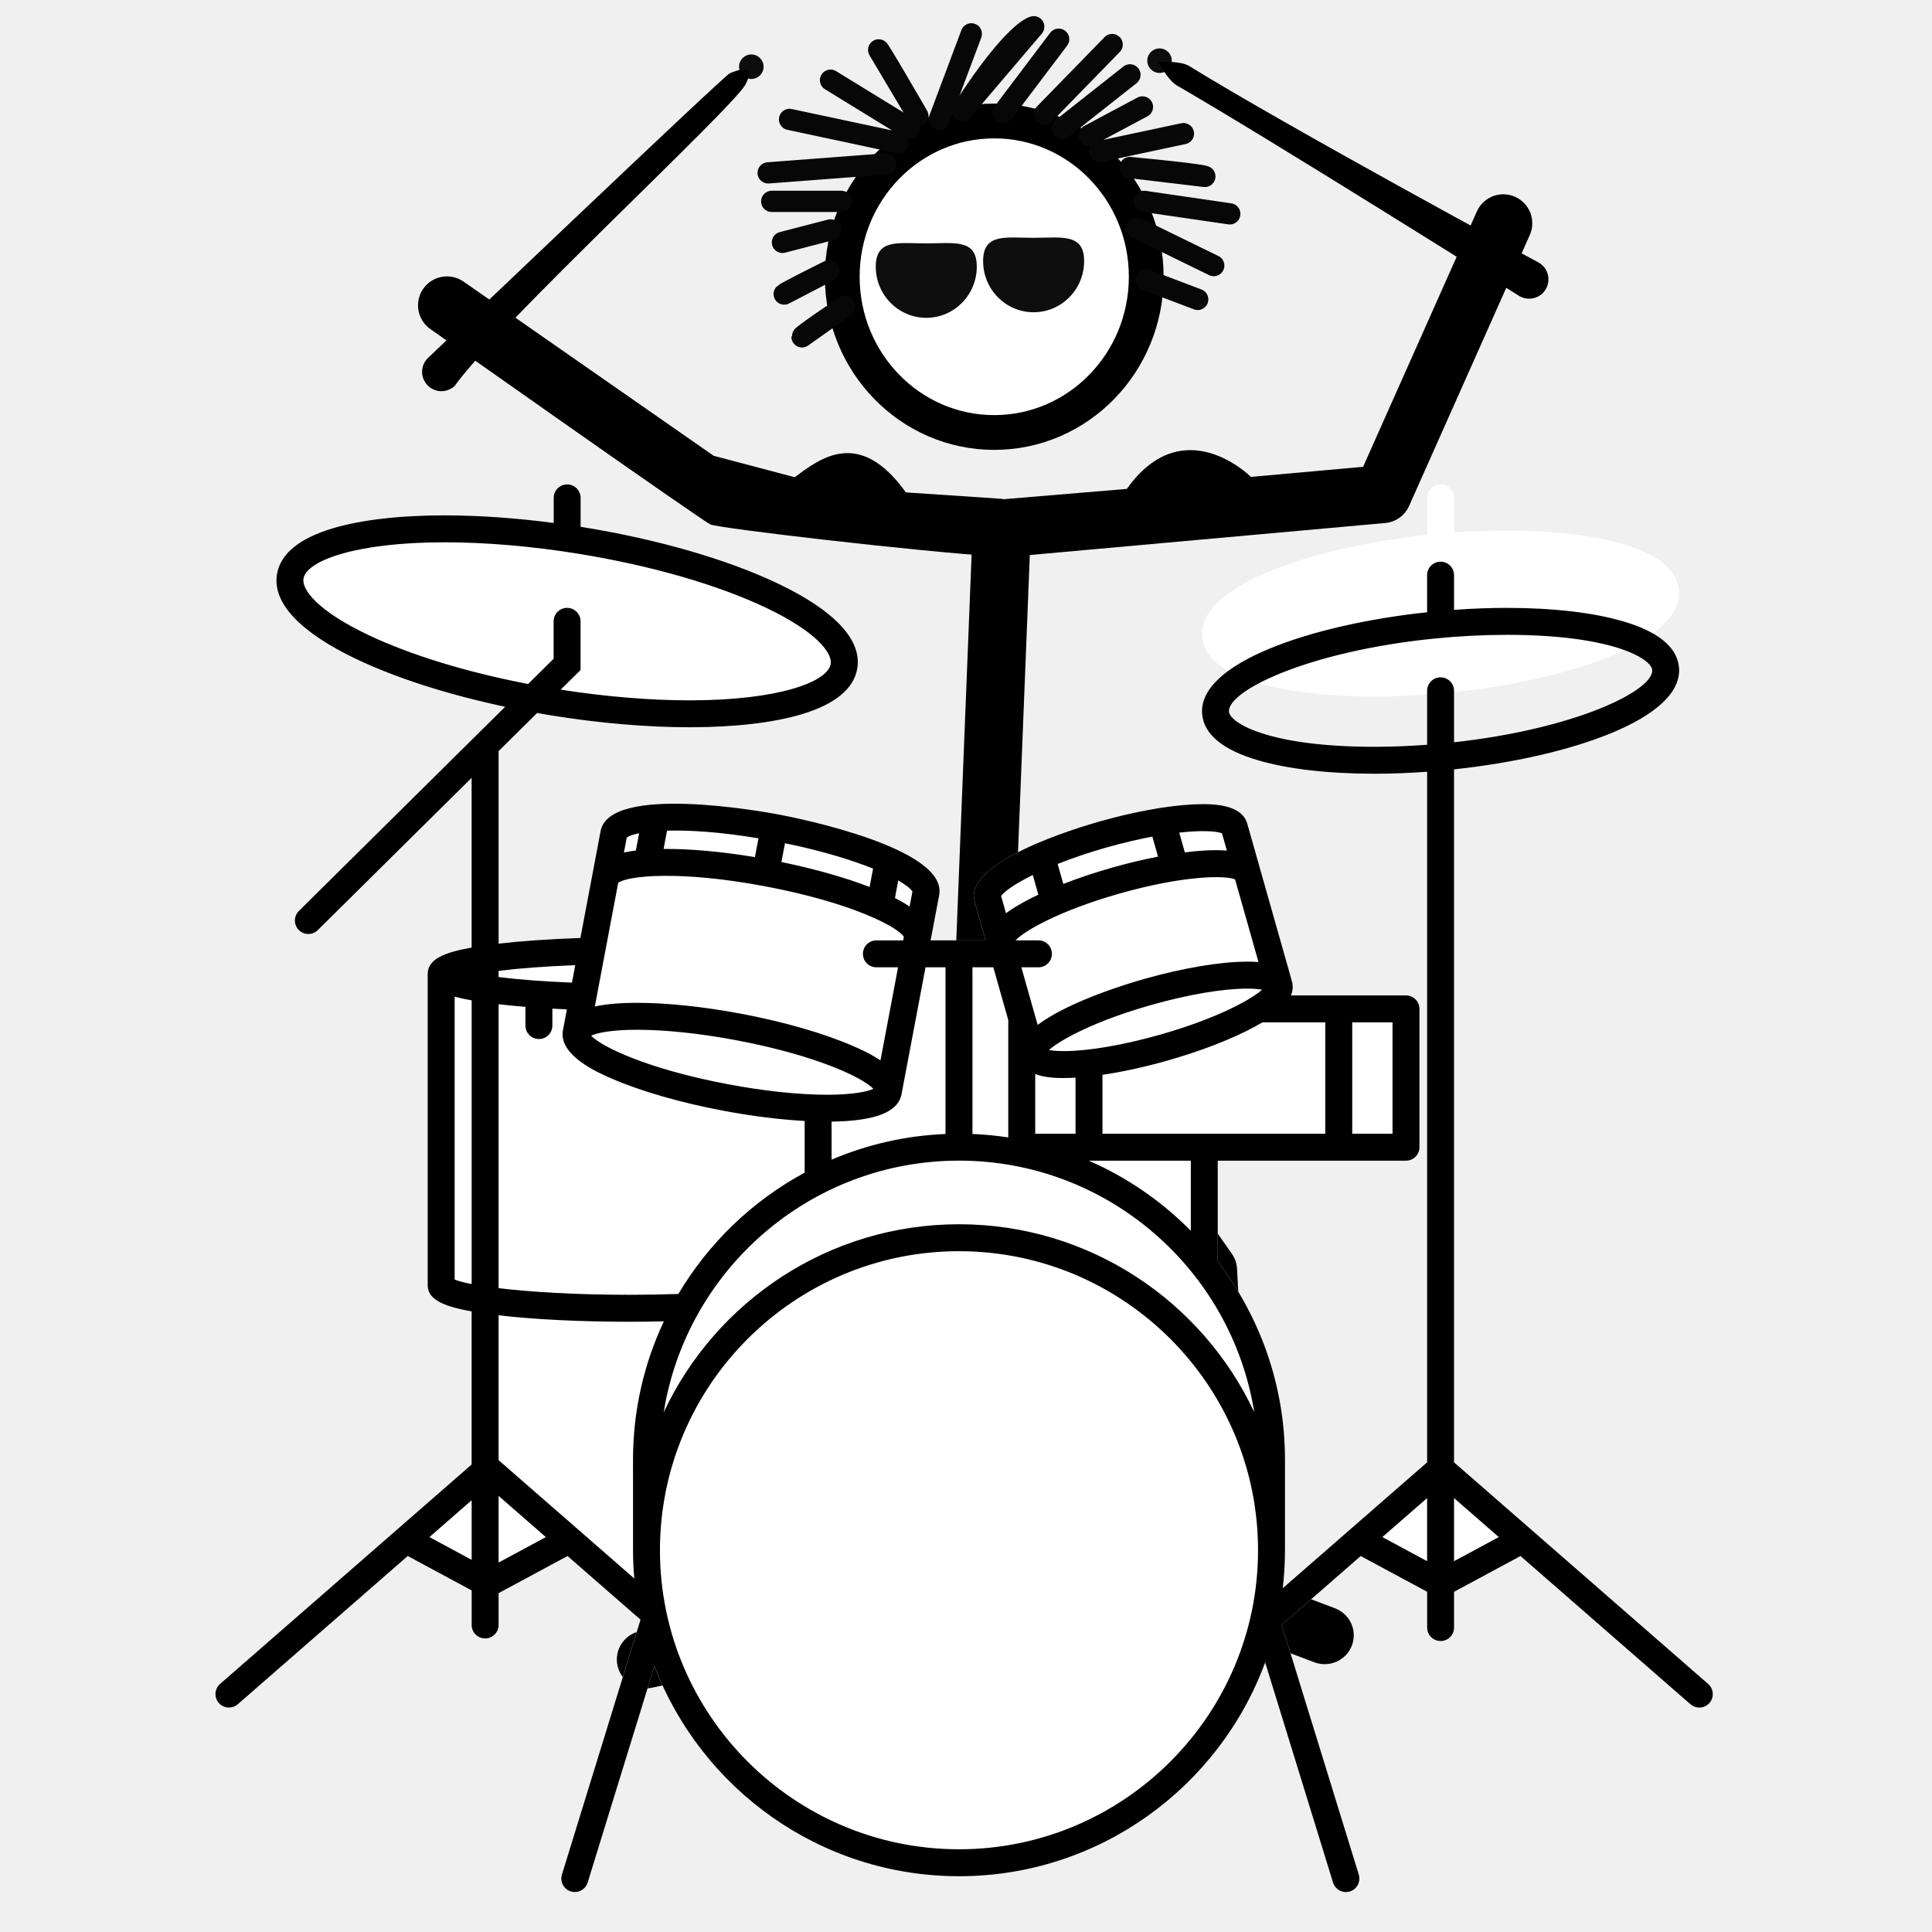
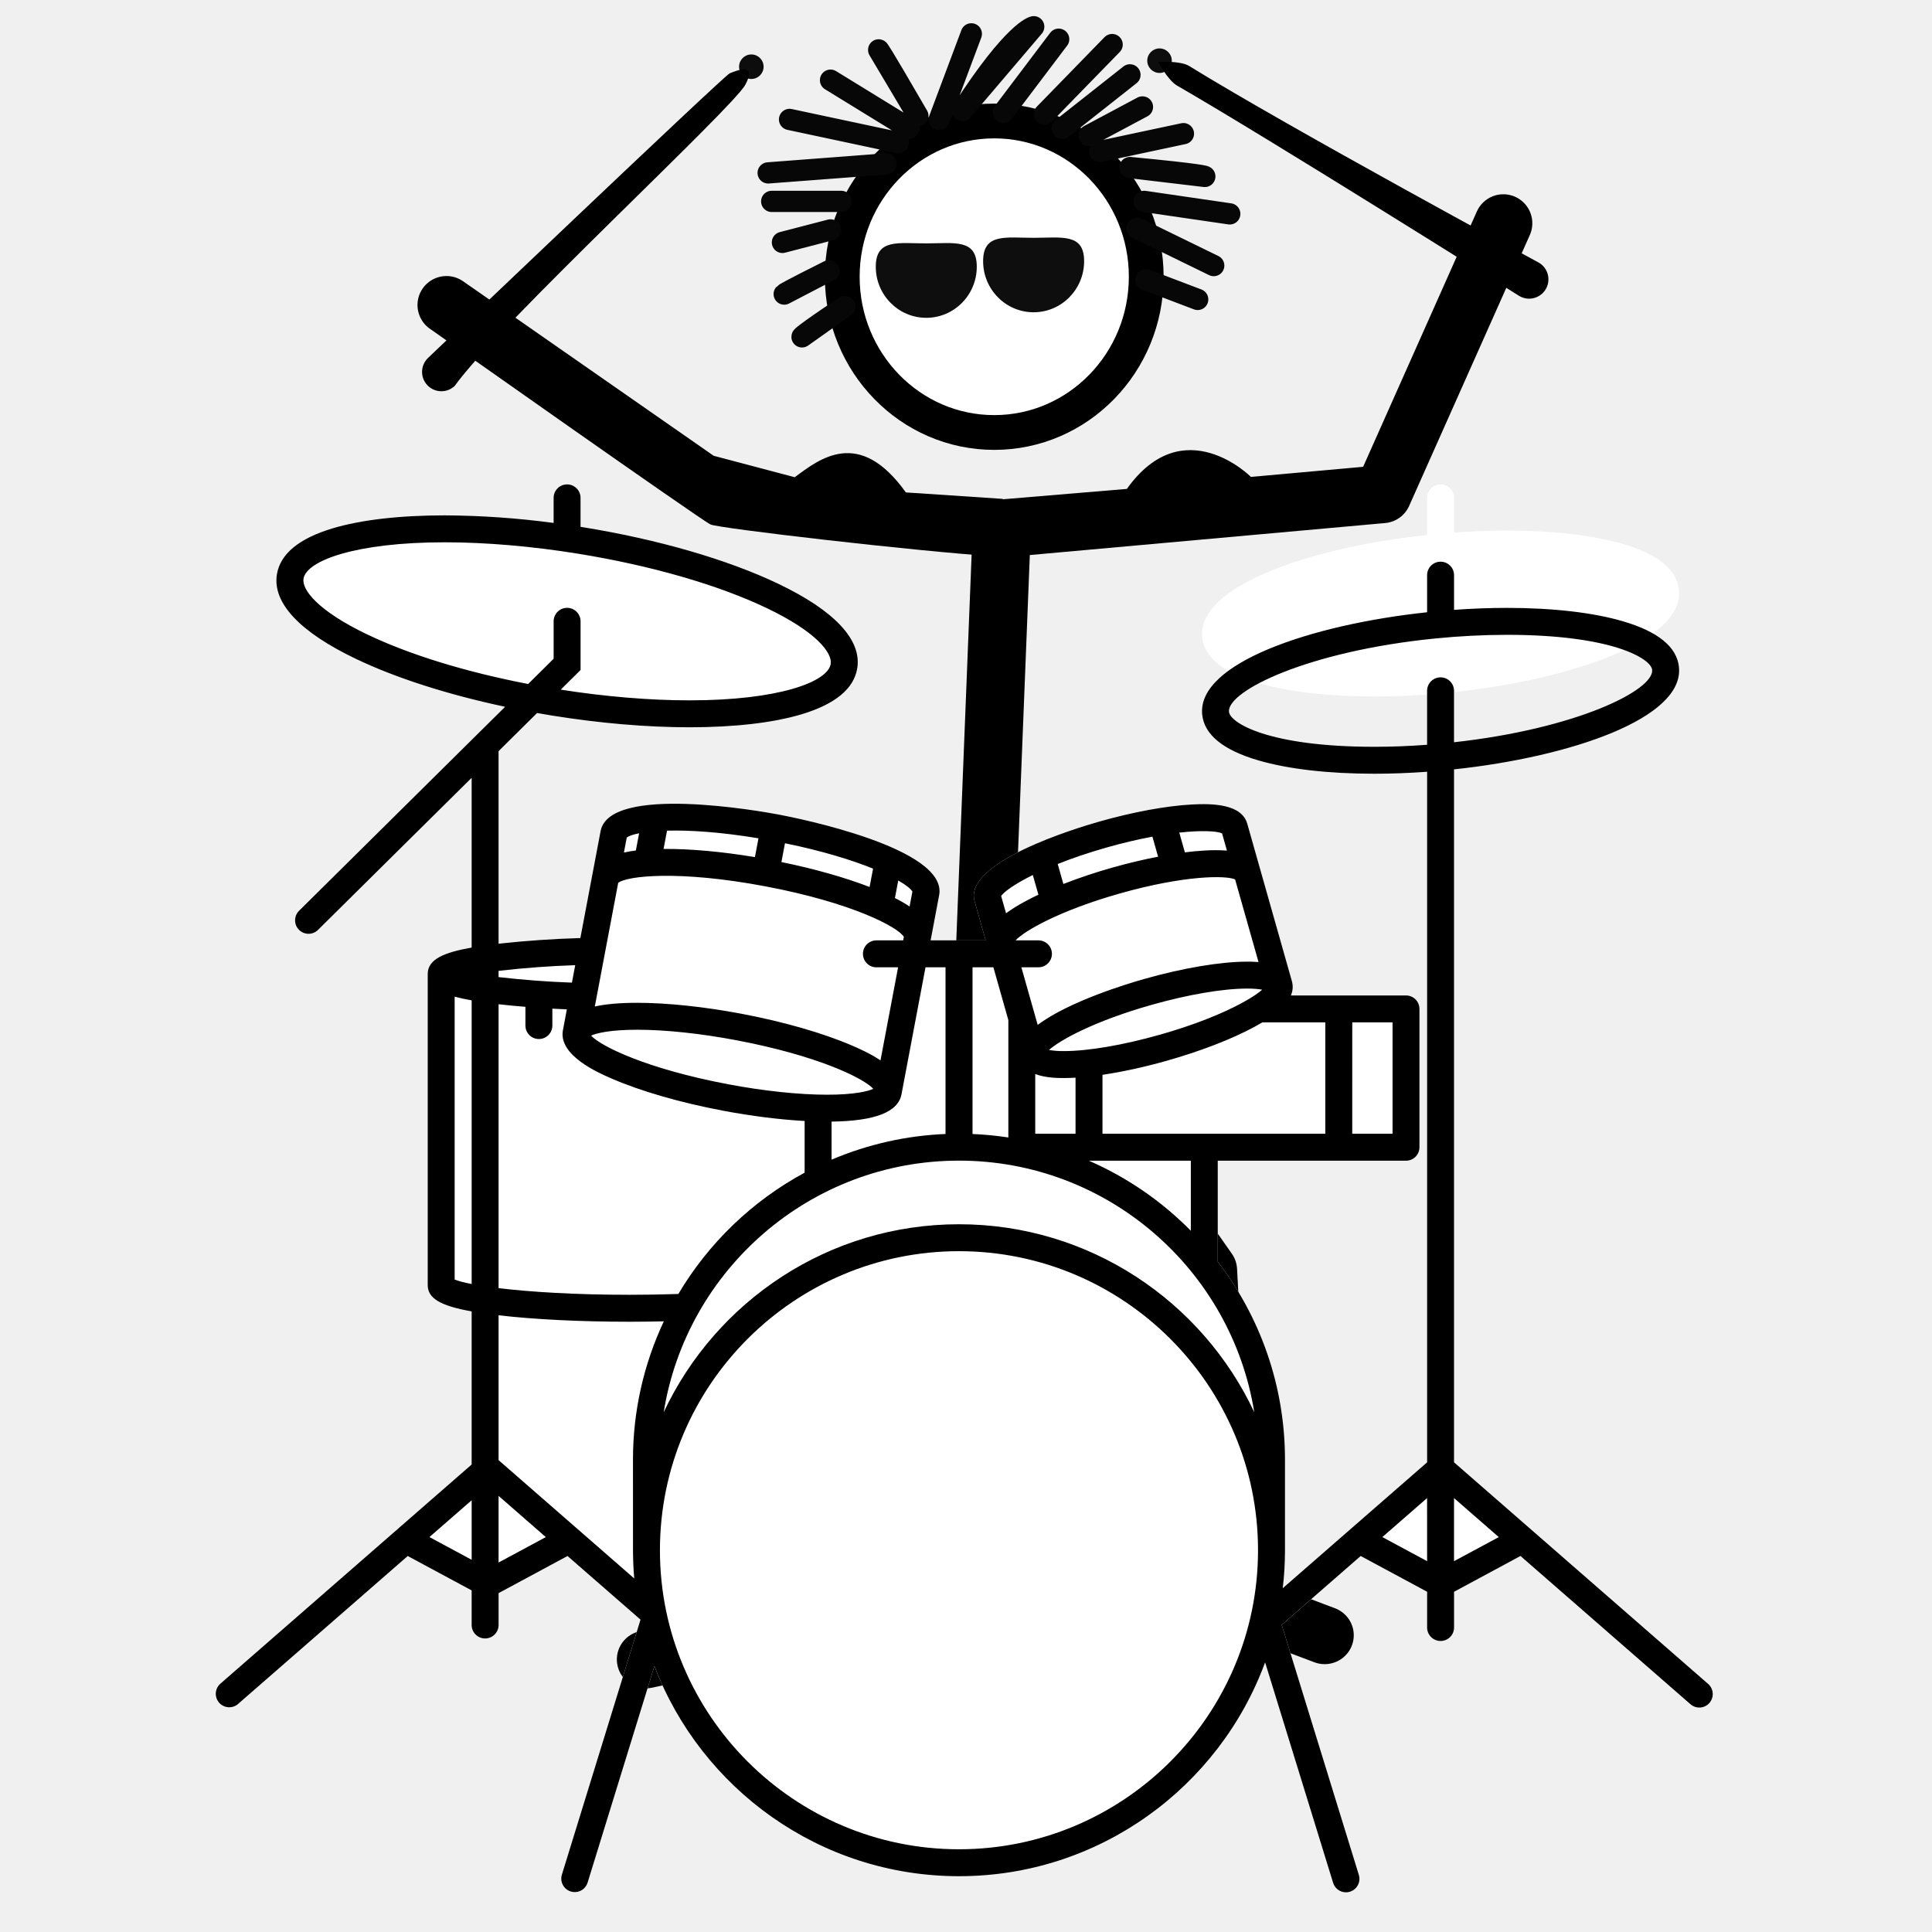
- <svg xmlns="http://www.w3.org/2000/svg" width="100" height="100" viewBox="0 0 100 100" version="1.1" id="svg1" xml:space="preserve">
-   <defs id="defs1" />
-   <g style="display:inline;stroke-width:1.839;stroke-dasharray:none" id="g3" transform="translate(1.939348,-10.4185)">
-     <path d="M 45.982,27.867 45.432,41.812" style="fill:none;stroke:#000000;stroke-width:1.839;stroke-linecap:round;stroke-linejoin:round;stroke-miterlimit:4.7;stroke-dasharray:none;stroke-opacity:1" transform="matrix(1.63742,0,0,1.62584,-25.39,-7.298)" id="path2" />
-     <path d="m 56.195,62.957 -3.126,-1.19 -0.562,-10.43 -6.93,-9.966 -7.078,10.188 0.284,11.298 -4.043,0.87" style="display:inline;fill:none;stroke:#000000;stroke-width:1.839;stroke-linecap:round;stroke-linejoin:round;stroke-miterlimit:4.7;stroke-dasharray:none;stroke-opacity:1" transform="matrix(1.63742,0,0,1.62584,-25.39,-7.298)" id="path3" />
+ <svg xmlns="http://www.w3.org/2000/svg" xml:space="preserve" width="100" height="100">
+   <g style="display:inline;stroke-width:1.839;stroke-dasharray:none">
+     <path d="m45.982 27.867-.55 13.945" style="fill:none;stroke:#000;stroke-width:1.839;stroke-linecap:round;stroke-linejoin:round;stroke-miterlimit:4.7;stroke-dasharray:none;stroke-opacity:1" transform="matrix(1.63742 0 0 1.62584 -23.45 -17.717)" />
+     <path d="m56.195 62.957-3.126-1.19-.562-10.43-6.93-9.966-7.078 10.188.284 11.298-4.043.87" style="display:inline;fill:none;stroke:#000;stroke-width:1.839;stroke-linecap:round;stroke-linejoin:round;stroke-miterlimit:4.7;stroke-dasharray:none;stroke-opacity:1" transform="matrix(1.63742 0 0 1.62584 -23.45 -17.717)" />
  </g>
-   <path id="path33" style="stroke-width:0.174;fill:#ffffff" d="M 29.352 25.072 C 28.967 25.072 28.654 25.385 28.654 25.77 L 28.654 27.068 C 26.697 26.812 24.774 26.676 23.018 26.676 C 20.689 26.676 18.682 26.908 17.215 27.348 C 15.473 27.87 14.503 28.671 14.332 29.73 C 14.094 31.203 15.514 32.718 18.439 34.111 C 20.52 35.102 23.197 35.958 26.145 36.584 L 15.471 47.15 C 15.197 47.421 15.194 47.863 15.465 48.137 C 15.601 48.274 15.781 48.344 15.961 48.344 C 16.138 48.344 16.315 48.277 16.451 48.143 L 24.412 40.26 L 24.412 49.045 C 22.995 49.296 22.139 49.646 22.139 50.412 L 22.139 66.51 C 22.139 67.189 22.759 67.584 24.412 67.879 L 24.412 75.803 L 11.391 87.16 C 11.1 87.413 11.071 87.852 11.324 88.143 C 11.462 88.301 11.655 88.383 11.85 88.383 C 12.012 88.383 12.175 88.326 12.307 88.211 L 21.105 80.539 L 24.412 82.318 L 24.412 84.107 C 24.412 84.492 24.724 84.805 25.109 84.805 C 25.494 84.805 25.807 84.492 25.807 84.107 L 25.807 82.459 L 29.375 80.539 L 33.152 83.832 C 33.153 83.833 33.152 83.835 33.152 83.836 L 29.084 97.029 C 28.971 97.397 29.177 97.787 29.545 97.9 C 29.613 97.921 29.682 97.932 29.75 97.932 C 30.048 97.932 30.324 97.739 30.416 97.439 L 33.871 86.236 C 36.295 92.588 42.447 97.111 49.639 97.111 C 56.904 97.111 63.111 92.496 65.482 86.043 L 68.996 97.439 C 69.088 97.739 69.364 97.932 69.662 97.932 C 69.73 97.932 69.799 97.921 69.867 97.9 C 70.235 97.787 70.442 97.397 70.328 97.029 L 66.342 84.102 L 70.43 80.539 L 73.867 82.389 L 73.867 84.24 C 73.867 84.625 74.179 84.938 74.564 84.938 C 74.949 84.938 75.262 84.625 75.262 84.24 L 75.262 82.389 L 78.699 80.539 L 87.498 88.211 C 87.63 88.326 87.792 88.383 87.955 88.383 C 88.15 88.383 88.343 88.301 88.48 88.143 C 88.733 87.853 88.704 87.413 88.414 87.16 L 75.262 75.689 L 75.262 35.822 C 81.293 35.18 87.165 33.179 86.902 30.531 C 86.798 29.484 85.815 28.684 83.979 28.15 C 82.432 27.702 80.361 27.463 77.99 27.463 C 77.103 27.463 76.189 27.5 75.262 27.566 L 75.262 25.77 C 75.262 25.385 74.949 25.072 74.564 25.072 C 74.179 25.072 73.867 25.385 73.867 25.77 L 73.867 27.689 C 67.836 28.332 61.962 30.333 62.225 32.98 C 62.329 34.027 63.314 34.828 65.15 35.361 C 66.696 35.81 68.766 36.049 71.137 36.049 C 72.024 36.049 72.94 36.012 73.867 35.945 L 73.867 75.689 L 66.395 82.205 C 66.47 81.56 66.51 80.905 66.51 80.24 L 66.51 75.551 C 66.51 71.699 65.211 68.145 63.029 65.303 L 63.029 60.078 L 72.773 60.078 C 73.158 60.078 73.471 59.766 73.471 59.381 L 73.471 52.221 C 73.471 51.836 73.158 51.523 72.773 51.523 L 66.818 51.523 C 66.915 51.292 66.943 51.047 66.869 50.787 L 64.559 42.637 C 64.271 41.62 62.782 41.581 61.689 41.641 C 60.356 41.713 58.655 42.026 56.9 42.523 C 55.722 42.858 49.873 44.627 50.443 46.639 L 51.02 48.674 L 48.168 48.674 L 48.611 46.33 C 49.072 43.89 41.219 42.333 40.322 42.164 C 39.425 41.995 31.547 40.578 31.086 43.018 L 30.039 48.553 C 28.46 48.605 27.002 48.706 25.807 48.846 L 25.807 38.879 L 27.799 36.906 C 28.052 36.951 28.308 36.994 28.564 37.035 C 31.025 37.433 33.488 37.645 35.688 37.645 C 38.016 37.645 40.021 37.413 41.488 36.973 C 43.23 36.45 44.202 35.647 44.373 34.588 C 44.611 33.115 43.191 31.601 40.266 30.207 C 37.628 28.951 34.032 27.912 30.141 27.283 C 30.11 27.278 30.079 27.274 30.049 27.27 L 30.049 25.77 C 30.049 25.385 29.737 25.072 29.352 25.072 z " />
-   <path d="M 88.413,87.16 75.261,75.69 V 39.822 c 6.031,-0.643 11.904,-2.643 11.642,-5.291 -0.104,-1.047 -1.088,-1.848 -2.925,-2.381 -1.546,-0.449 -3.617,-0.686 -5.987,-0.686 -0.887,0 -1.802,0.035 -2.73,0.102 v -1.796 c 0,-0.385 -0.312,-0.697 -0.697,-0.697 -0.385,0 -0.697,0.312 -0.697,0.697 v 1.92 c -6.031,0.643 -11.904,2.643 -11.642,5.291 0.104,1.047 1.088,1.848 2.925,2.381 1.546,0.449 3.616,0.686 5.987,0.686 h 5.23e-4 c 0.887,0 1.802,-0.035 2.73,-0.102 v 35.744 l -7.472,6.515 c 0.075,-0.645 0.115,-1.301 0.115,-1.966 v -4.688 c 0,-3.852 -1.299,-7.405 -3.48,-10.248 v -5.226 h 9.744 c 0.385,0 0.697,-0.312 0.697,-0.697 v -7.16 c 0,-0.385 -0.312,-0.697 -0.697,-0.697 h -5.956 c 0.096,-0.232 0.124,-0.478 0.05,-0.737 v -1.75e-4 l 5.22e-4,-1.74e-4 -2.31,-8.15 c -0.288,-1.016 -1.776,-1.056 -2.869,-0.996 -1.334,0.072 -3.035,0.386 -4.789,0.883 -1.179,0.334 -7.029,2.102 -6.458,4.114 l 0.577,2.035 h -2.851 l 0.443,-2.343 c 0.461,-2.44 -7.392,-3.997 -8.289,-4.167 -0.897,-0.169 -8.775,-1.586 -9.236,0.854 l -1.046,5.535 c -1.579,0.052 -3.037,0.154 -4.233,0.293 v -9.966 l 1.993,-1.973 c 0.253,0.045 0.508,0.088 0.764,0.13 2.461,0.398 4.924,0.608 7.124,0.608 2.329,0 4.335,-0.232 5.802,-0.672 1.742,-0.523 2.712,-1.325 2.884,-2.384 0.238,-1.473 -1.182,-2.987 -4.107,-4.381 -2.637,-1.256 -6.233,-2.295 -10.124,-2.924 -0.03,-0.005 -0.061,-0.009 -0.091,-0.014 V 25.77 c 0,-0.385 -0.312,-0.697 -0.697,-0.697 -0.385,0 -0.697,0.312 -0.697,0.697 v 1.298 c -1.957,-0.257 -3.882,-0.393 -5.638,-0.393 -2.329,0 -4.335,0.232 -5.802,0.672 -1.742,0.523 -2.712,1.325 -2.884,2.384 -0.238,1.473 1.182,2.987 4.107,4.381 2.08,0.991 4.757,1.845 7.705,2.471 L 15.47,47.151 c -0.273,0.271 -0.276,0.712 -0.005,0.986 0.136,0.138 0.316,0.207 0.495,0.207 0.177,0 0.354,-0.067 0.49,-0.202 l 7.961,-7.882 v 8.786 c -1.417,0.251 -2.274,0.601 -2.274,1.367 v 16.097 c 0,0.68 0.62,1.073 2.274,1.368 v 7.925 L 11.391,87.16 c -0.29,0.253 -0.32,0.693 -0.067,0.984 0.138,0.158 0.331,0.239 0.526,0.239 0.163,0 0.326,-0.056 0.458,-0.172 l 8.797,-7.672 3.308,1.781 v 1.789 c 0,0.385 0.312,0.697 0.697,0.697 0.385,0 0.697,-0.312 0.697,-0.697 v -1.648 l 3.569,-1.921 3.776,3.293 c 1.74e-4,0.001 5.23e-4,0.002 8.61e-4,0.003 l -4.068,13.193 c -0.113,0.368 0.093,0.758 0.461,0.872 0.068,0.021 0.138,0.031 0.206,0.031 0.298,0 0.574,-0.192 0.666,-0.492 l 3.455,-11.204 c 2.423,6.351 8.575,10.877 15.767,10.877 7.265,0 13.472,-4.616 15.844,-11.068 l 3.514,11.396 c 0.092,0.3 0.368,0.492 0.666,0.492 0.068,0 0.137,-0.01 0.206,-0.031 0.368,-0.113 0.574,-0.504 0.461,-0.872 l -3.987,-12.927 4.086,-3.563 3.439,1.851 v 1.851 c 0,0.385 0.312,0.697 0.697,0.697 0.385,0 0.697,-0.312 0.697,-0.697 v -1.851 l 3.438,-1.851 8.797,7.672 c 0.132,0.115 0.295,0.172 0.458,0.172 0.195,0 0.388,-0.081 0.526,-0.239 0.253,-0.29 0.223,-0.73 -0.068,-0.983 z M 19.039,32.854 c -2.604,-1.241 -3.422,-2.337 -3.331,-2.9 0.151,-0.936 2.71,-1.885 7.309,-1.885 2.127,0 4.513,0.204 6.901,0.59 3.765,0.609 7.226,1.606 9.747,2.806 2.604,1.241 3.422,2.337 3.331,2.9 -0.151,0.936 -2.71,1.885 -7.309,1.885 -2.056,0 -4.356,-0.193 -6.665,-0.554 l 1.027,-1.017 V 32.16 c 0,-0.385 -0.312,-0.697 -0.697,-0.697 -0.385,0 -0.697,0.312 -0.697,0.697 v 1.938 l -1.319,1.306 C 24.138,34.788 21.232,33.899 19.039,32.854 Z M 24.412,80.736 22.227,79.559 24.412,77.654 Z m 0,-14.274 c -0.401,-0.078 -0.698,-0.158 -0.88,-0.234 V 51.588 c 0.261,0.071 0.557,0.133 0.88,0.19 z M 69.991,52.918 h 2.086 v 5.765 h -2.086 z m -1.394,0 v 5.765 h -11.533 v -3.051 c 1.027,-0.151 2.175,-0.4 3.346,-0.732 1.754,-0.497 3.366,-1.123 4.54,-1.761 0.126,-0.069 0.257,-0.143 0.389,-0.221 z m -6.961,7.16 v 3.627 c -1.503,-1.521 -3.29,-2.761 -5.278,-3.627 z m -1.607,-6.519 c -1.897,0.538 -3.706,0.846 -4.963,0.846 -0.363,0 -0.609,-0.027 -0.773,-0.057 0.58,-0.518 2.352,-1.497 5.299,-2.332 1.897,-0.538 3.706,-0.846 4.963,-0.846 0.363,0 0.609,0.027 0.773,0.057 -0.58,0.518 -2.352,1.497 -5.299,2.332 z m -4.36,2.221 V 58.683 H 53.583 v -3.09 c 0.543,0.205 1.189,0.206 1.483,0.206 h 1.74e-4 c 0.19,0 0.392,-0.007 0.603,-0.019 z m 9.47,-5.985 c -0.239,-0.02 -0.449,-0.02 -0.584,-0.02 -1.38,0 -3.327,0.328 -5.343,0.899 -0.819,0.232 -3.894,1.158 -5.502,2.376 l -0.845,-2.983 h 0.884 c 0.385,0 0.697,-0.312 0.697,-0.697 0,-0.385 -0.312,-0.697 -0.697,-0.697 h -1.184 c 0.45,-0.484 2.252,-1.536 5.392,-2.426 3.334,-0.945 5.484,-0.944 5.97,-0.73 z m -1.889,-6.662 0.253,0.894 c -0.385,-0.032 -0.782,-0.024 -1.138,-0.005 -0.326,0.018 -0.674,0.05 -1.038,0.096 l -0.29,-1.022 c 1.18,-0.13 1.946,-0.079 2.213,0.038 z m -5.97,0.731 c 0.874,-0.248 1.664,-0.429 2.366,-0.56 l 0.294,1.037 c -0.757,0.146 -1.554,0.334 -2.365,0.564 -0.897,0.254 -1.756,0.542 -2.539,0.848 l -0.293,-1.034 c 0.717,-0.286 1.561,-0.578 2.536,-0.855 z m -3.824,1.424 0.279,0.984 c 0.003,0.012 0.009,0.022 0.013,0.034 -0.251,0.119 -0.489,0.239 -0.711,0.36 -0.313,0.17 -0.656,0.372 -0.967,0.601 l -0.253,-0.893 c 0.154,-0.222 0.703,-0.622 1.639,-1.085 z m -3.122,4.778 h 1.08 l 0.774,2.732 v 6.075 c -0.608,-0.093 -1.227,-0.154 -1.854,-0.18 V 50.067 Z M 64.921,73.094 c -2.695,-5.741 -8.532,-9.727 -15.283,-9.727 -6.752,0 -12.589,3.987 -15.284,9.729 1.18,-7.372 7.584,-13.022 15.284,-13.022 7.698,0 14.101,5.65 15.282,13.02 z M 48.94,50.067 v 8.628 c -2.085,0.085 -4.073,0.552 -5.898,1.33 v -1.971 c 2.257,-0.029 3.445,-0.492 3.62,-1.416 v -3.49e-4 l 6.97e-4,1.75e-4 1.242,-6.57 z m -2.447,-4.492 c 0.406,0.232 0.651,0.431 0.734,0.571 l -0.147,0.776 C 46.828,46.752 46.564,46.605 46.322,46.483 Z m -5.863,-1.929 c 1.953,0.4 3.472,0.874 4.56,1.313 l -0.18,0.951 C 43.728,45.415 42.147,44.968 40.447,44.619 Z m -6.104,-0.652 c 1.149,-0.03 2.74,0.064 4.733,0.397 l -0.184,0.973 C 37.35,44.077 35.71,43.93 34.347,43.941 Z m -2.085,0.357 c 0.103,-0.08 0.319,-0.158 0.64,-0.22 l -0.169,0.891 c -0.2,0.025 -0.41,0.059 -0.618,0.105 z m -0.443,2.345 c 0.455,-0.358 3.126,-0.668 7.621,0.182 4.497,0.85 6.871,2.113 7.164,2.613 l -0.035,0.183 h -1.386 c -0.385,0 -0.697,0.312 -0.697,0.697 0,0.385 0.312,0.697 0.697,0.697 h 1.122 l -0.911,4.819 c -0.537,-0.363 -1.133,-0.621 -1.442,-0.755 -1.507,-0.653 -3.552,-1.242 -5.758,-1.659 -1.934,-0.365 -3.849,-0.567 -5.391,-0.567 -0.886,0 -1.616,0.063 -2.194,0.191 z m 0.984,7.604 c 1.458,0 3.281,0.193 5.132,0.543 4.228,0.799 6.581,1.964 7.09,2.516 -0.277,0.126 -0.978,0.305 -2.388,0.305 -1.459,0 -3.281,-0.193 -5.132,-0.543 -4.228,-0.799 -6.581,-1.964 -7.09,-2.516 0.277,-0.126 0.978,-0.305 2.388,-0.305 z M 25.807,50.251 c 1.021,-0.125 2.349,-0.233 3.968,-0.294 l -0.171,0.904 c -1.541,-0.062 -2.812,-0.167 -3.797,-0.287 z m 0,1.728 c 0.432,0.05 0.897,0.095 1.39,0.135 v 0.969 c 0,0.385 0.312,0.697 0.697,0.697 0.385,0 0.697,-0.312 0.697,-0.697 v -0.875 c 0.246,0.014 0.496,0.026 0.751,0.037 l -0.204,1.079 v 0 3.49e-4 c -0.246,1.303 1.843,2.209 2.53,2.506 1.507,0.653 3.551,1.242 5.758,1.659 1.471,0.278 2.929,0.46 4.223,0.532 v 2.675 c -2.706,1.461 -4.971,3.639 -6.536,6.279 -0.825,0.028 -1.671,0.043 -2.522,0.043 -2.847,0 -5.173,-0.15 -6.784,-0.344 z m 0,28.898 v -3.45 l 2.446,2.133 z m 6.958,-5.325 c 0,0 6.97e-4,4.576 6.97e-4,4.688 0,0.493 0.022,0.98 0.064,1.462 l -7.023,-6.125 v -7.498 c 1.845,0.216 4.242,0.335 6.784,0.335 0.594,0 1.186,-0.007 1.771,-0.021 -1.024,2.175 -1.597,4.601 -1.597,7.16 z m 16.873,20.166 c -8.535,0 -15.479,-6.944 -15.479,-15.478 0,-8.535 6.944,-15.478 15.479,-15.478 8.535,0 15.478,6.944 15.478,15.478 0,8.535 -6.944,15.478 -15.478,15.478 z M 73.867,80.806 71.551,79.559 73.867,77.54 Z m 0.697,-45.747 c -0.385,0 -0.697,0.312 -0.697,0.697 v 2.793 c -0.929,0.069 -1.843,0.105 -2.73,0.105 h -5.23e-4 c -5.495,0 -7.468,-1.244 -7.524,-1.811 -0.107,-1.079 4.099,-3.143 10.683,-3.796 1.26,-0.125 2.503,-0.188 3.696,-0.188 5.496,0 7.469,1.244 7.525,1.811 0.105,1.055 -3.918,3.052 -10.255,3.75 v -2.664 c 0,-0.385 -0.312,-0.697 -0.697,-0.697 z m 0.697,45.747 v -3.266 l 2.316,2.019 z" id="path1-7" style="stroke-width:0.174" />
-   <ellipse cx="51.462" cy="14.324" rx="7.867" ry="8.062" style="display:inline;fill:#ffffff;stroke:#000000;stroke-width:1.8;stroke-linecap:round;stroke-linejoin:round;stroke-miterlimit:4.7;stroke-dasharray:none" id="ellipse3" />
-   <path style="color:#000000;fill:#000000;stroke-linecap:round;stroke-linejoin:round;stroke-miterlimit:4.7;-inkscape-stroke:none" d="m 77.273,10.156 c -0.371,0.143 -0.671,0.427 -0.832,0.791 l -2.781,6.243 -1.163,2.61 -1.943,4.362 -5.806,0.523 c 0,0 -3.486,-3.501 -6.423,0.621 l -6.387,0.534 c -0.024,-0.007 -0.048,-0.014 -0.072,-0.02 l -4.98,-0.333 c -2.413,-3.379 -4.458,-1.742 -5.751,-0.787 L 36.939,23.591 23.973,14.561 c -0.688,-0.462 -1.62,-0.28 -2.082,0.408 -0.462,0.688 -0.278,1.621 0.41,2.082 0,0 14.03,9.902 14.48,10.098 0.45,0.197 10.434,1.368 14.885,1.665 0.01,-0.003 0.021,-0.006 0.031,-0.01 0.025,0.022 0.05,0.043 0.076,0.062 l 8.348,-0.752 5.14,-0.463 6.44,-0.58 c 0.541,-0.049 1.014,-0.388 1.234,-0.885 l 6.246,-14.02 c 0.337,-0.757 -0.003,-1.643 -0.76,-1.98 -0.363,-0.162 -0.777,-0.174 -1.148,-0.031 z" id="path7" />
-   <path style="color:#000000;fill:#000000;stroke-linecap:round;stroke-linejoin:round;stroke-miterlimit:4.7;-inkscape-stroke:none" d="m 61.542,3.41 c -0.477,-0.28 -1.593,-0.205 -1.593,-0.205 0,0 0.494,0.943 0.97,1.222 4.798,2.765 17.722,10.896 17.722,10.896 0.477,0.28 1.09,0.12 1.369,-0.357 0.28,-0.477 0.12,-1.09 -0.357,-1.369 0,0 -12.855,-6.941 -18.11,-10.186 z M 37.776,3.791 C 37.49,3.899 22.16,18.521 22.16,18.521 c -0.401,0.379 -0.419,1.011 -0.041,1.412 0.379,0.403 1.012,0.422 1.414,0.043 C 25.823,16.775 37.944,5.587 38.583,4.377 39.222,3.166 38.062,3.683 37.776,3.791 Z" id="path35" />
-   <circle style="fill:#000000;fill-opacity:0.942;stroke:none;stroke-width:2.241;stroke-linecap:round;stroke-linejoin:round;stroke-miterlimit:4.7;stroke-dasharray:none;stroke-opacity:1" id="path55-9" cx="60.017" cy="3.141" r="0.635" />
-   <path id="path36" style="fill:none;fill-opacity:0.942;stroke:#070707;stroke-width:1.1;stroke-linecap:round;stroke-linejoin:round;stroke-miterlimit:4.7;stroke-dasharray:none;stroke-opacity:1" d="m 53.506,1.383 c 0,0 -1.016,0.185 -3.691,4.336 l 1.568,-1.842 z m -3.23,0.369 -1.66,4.43 z m -4.797,0.83 c 0,0 -2.01e-4,-0.091 2.029,3.414 z M 54.797,2.029 51.938,5.812 Z m 2.768,0.277 -3.506,3.598 z M 58.486,3.875 54.98,6.643 Z m -15.498,0.275 4.059,2.492 z m 16.145,1.385 -2.768,1.477 z m -18.266,0.646 5.627,1.199 z m 20.387,0.736 -4.336,0.924 z m -15.406,1.568 -6.088,0.463 z m 12.639,0.186 3.875,0.461 c 0,0 -5.05e-4,-0.092 -3.875,-0.461 z m -18.543,1.752 h 3.598 z m 19.281,0 4.428,0.646 z m -0.369,1.385 3.967,1.938 z m -15.867,0.092 -2.49,0.646 z m -0.092,2.121 c -2.099,1.049 -2.292,1.183 -2.307,1.199 z m 16.42,0.461 2.676,1.016 z m -15.59,1.385 c -2.214,1.476 -2.215,1.568 -2.215,1.568 z" />
-   <circle style="fill:#000000;fill-opacity:0.942;stroke:none;stroke-width:2.241;stroke-linecap:round;stroke-linejoin:round;stroke-miterlimit:4.7;stroke-dasharray:none;stroke-opacity:1" id="path55" cx="38.889" cy="3.453" r="0.635" />
-   <path id="path56" style="fill-opacity:0.942;stroke-width:1.231;stroke-linecap:round;stroke-linejoin:round;stroke-miterlimit:4.7" d="m 50.558,13.805 c 0,1.461 -1.17,2.645 -2.614,2.645 -1.444,0 -2.614,-1.184 -2.614,-2.645 0,-1.461 1.17,-1.208 2.614,-1.208 1.444,0 2.614,-0.253 2.614,1.208 z" />
-   <path id="path57" style="fill-opacity:0.942;stroke-width:1.231;stroke-linecap:round;stroke-linejoin:round;stroke-miterlimit:4.7" d="m 56.114,13.517 c 0,1.461 -1.17,2.645 -2.614,2.645 -1.444,0 -2.614,-1.184 -2.614,-2.645 0,-1.461 1.17,-1.208 2.614,-1.208 1.444,0 2.614,-0.253 2.614,1.208 z" />
+   <path d="M29.352 25.072a.697.697 0 0 0-.698.698v1.298a44 44 0 0 0-5.636-.392c-2.329 0-4.336.232-5.803.672-1.742.522-2.712 1.323-2.883 2.382-.238 1.473 1.182 2.988 4.107 4.381 2.08.991 4.758 1.847 7.706 2.473L15.47 47.15a.698.698 0 0 0 .98.993l7.961-7.883v8.785c-1.417.251-2.273.6-2.273 1.367V66.51c0 .68.62 1.074 2.273 1.369v7.924L11.391 87.16a.696.696 0 0 0-.067.983.696.696 0 0 0 .983.068l8.798-7.672 3.307 1.78v1.788a.697.697 0 0 0 1.395 0V82.46l3.568-1.92 3.777 3.293v.004L29.084 97.03a.697.697 0 1 0 1.332.41l3.455-11.203c2.424 6.352 8.576 10.875 15.768 10.875 7.265 0 13.472-4.615 15.843-11.068l3.514 11.396a.698.698 0 0 0 1.332-.41l-3.986-12.927 4.088-3.563 3.437 1.85v1.851a.697.697 0 0 0 1.395 0V82.39l3.437-1.85 8.799 7.672a.69.69 0 0 0 .982-.068.696.696 0 0 0-.066-.983L75.262 75.69V35.821c6.03-.642 11.903-2.643 11.64-5.29-.104-1.048-1.087-1.848-2.923-2.382-1.547-.448-3.618-.687-5.989-.687-.887 0-1.8.037-2.728.103V25.77a.697.697 0 0 0-1.395 0v1.92c-6.031.642-11.905 2.643-11.642 5.29.104 1.047 1.089 1.848 2.925 2.381 1.546.45 3.616.688 5.987.688.887 0 1.803-.037 2.73-.104V75.69l-7.472 6.516q.114-.967.115-1.965v-4.69c0-3.851-1.3-7.405-3.48-10.247v-5.225h9.743a.697.697 0 0 0 .698-.697v-7.16a.697.697 0 0 0-.698-.698h-5.955c.097-.231.125-.476.051-.736l-2.31-8.15c-.288-1.017-1.777-1.056-2.87-.996-1.333.072-3.034.385-4.789.882-1.178.335-7.027 2.104-6.457 4.116l.577 2.035h-2.852l.443-2.344c.461-2.44-7.392-3.997-8.289-4.166s-8.775-1.586-9.236.854l-1.047 5.535a53 53 0 0 0-4.232.293V38.88l1.992-1.973q.381.067.765.13c2.461.397 4.924.609 7.124.609 2.328 0 4.333-.232 5.8-.672 1.742-.523 2.714-1.326 2.885-2.385.238-1.473-1.182-2.987-4.107-4.381-2.638-1.256-6.234-2.295-10.125-2.924l-.092-.013v-1.5a.697.697 0 0 0-.697-.698" style="stroke-width:.174;fill:#fff" />
+   <path d="M88.413 87.16 75.261 75.69V39.822c6.031-.643 11.905-2.643 11.642-5.29-.104-1.048-1.088-1.849-2.925-2.382-1.546-.449-3.616-.686-5.987-.686-.887 0-1.802.035-2.73.102V29.77a.697.697 0 0 0-1.394 0v1.92c-6.031.643-11.904 2.643-11.642 5.29.104 1.048 1.088 1.849 2.925 2.382 1.546.449 3.616.686 5.987.686.888 0 1.803-.035 2.73-.102V75.69l-7.472 6.515q.115-.968.116-1.965v-4.688c0-3.853-1.3-7.406-3.48-10.249v-5.225h9.743a.697.697 0 0 0 .697-.697v-7.16a.697.697 0 0 0-.697-.697h-5.956c.097-.232.124-.478.05-.737h.001l-2.31-8.15c-.288-1.017-1.776-1.057-2.869-.997-1.334.073-3.035.386-4.79.884-1.178.334-7.028 2.102-6.458 4.114l.577 2.035h-2.85l.442-2.342c.461-2.44-7.392-3.997-8.29-4.167-.896-.17-8.774-1.586-9.235.854l-1.047 5.535a53 53 0 0 0-4.233.293V38.88l1.993-1.974q.38.068.765.13c2.46.398 4.923.608 7.123.608 2.329 0 4.335-.232 5.802-.672 1.742-.523 2.712-1.325 2.883-2.384.238-1.473-1.182-2.987-4.107-4.381-2.637-1.256-6.233-2.295-10.124-2.924l-.092-.014v-1.5a.697.697 0 0 0-1.394 0v1.298a44 44 0 0 0-5.638-.392c-2.329 0-4.335.232-5.802.672-1.742.523-2.712 1.325-2.883 2.384-.238 1.472 1.182 2.987 4.107 4.38 2.08.992 4.757 1.846 7.705 2.472L15.47 47.151a.697.697 0 0 0 .981.99l7.961-7.881v8.786c-1.417.251-2.274.6-2.274 1.367V66.51c0 .68.62 1.073 2.274 1.368v7.925L11.392 87.16a.697.697 0 0 0 .916 1.05l8.797-7.671 3.307 1.78v1.79a.697.697 0 0 0 1.395 0V82.46l3.568-1.921 3.777 3.293v.004l-4.068 13.192a.697.697 0 1 0 1.332.411l3.456-11.203c2.423 6.35 8.574 10.876 15.766 10.876 7.265 0 13.473-4.615 15.844-11.068l3.515 11.395a.697.697 0 1 0 1.332-.41l-3.987-12.927 4.087-3.564 3.438 1.851v1.851a.697.697 0 0 0 1.395 0v-1.85l3.438-1.852 8.797 7.672a.694.694 0 0 0 .984-.067.697.697 0 0 0-.068-.983M19.04 32.854c-2.604-1.241-3.422-2.338-3.33-2.9.15-.937 2.71-1.885 7.308-1.885 2.127 0 4.513.204 6.901.59 3.765.61 7.227 1.606 9.748 2.807 2.603 1.24 3.421 2.337 3.33 2.9-.151.936-2.71 1.884-7.309 1.884-2.056 0-4.356-.192-6.665-.554l1.027-1.017v-2.52a.697.697 0 0 0-1.394 0v1.938l-1.319 1.306c-3.198-.615-6.104-1.504-8.297-2.55m5.373 47.882-2.185-1.177 2.185-1.905Zm0-14.274c-.4-.078-.698-.157-.88-.233v-14.64c.261.07.558.133.88.19zm45.58-13.544h2.085v5.765h-2.086zm-1.395 0v5.765H57.064v-3.05c1.027-.152 2.175-.4 3.346-.733 1.754-.497 3.366-1.122 4.54-1.76q.19-.104.389-.222zm-6.961 7.16v3.627a16.9 16.9 0 0 0-5.278-3.627zm-1.607-6.52c-1.897.538-3.706.847-4.962.847a4.3 4.3 0 0 1-.774-.057c.58-.518 2.352-1.497 5.299-2.332 1.897-.538 3.706-.847 4.963-.847.362 0 .61.027.773.058-.58.517-2.351 1.496-5.299 2.332m-4.36 2.222v2.903h-2.086v-3.09c.543.204 1.19.206 1.484.206q.286 0 .603-.019m9.47-5.985c-.239-.02-.449-.02-.584-.02-1.38 0-3.328.328-5.343.9-.82.231-3.894 1.157-5.503 2.375l-.845-2.983h.884a.697.697 0 0 0 0-1.394h-1.184c.45-.484 2.252-1.536 5.392-2.426 3.335-.945 5.484-.944 5.97-.73zm-1.888-6.662.253.894a8.5 8.5 0 0 0-1.138-.005q-.49.027-1.039.096l-.29-1.022c1.18-.13 1.947-.079 2.214.038m-5.97.732a26 26 0 0 1 2.366-.56l.294 1.036c-.757.146-1.554.335-2.365.564a28 28 0 0 0-2.538.848l-.293-1.033c.717-.286 1.56-.579 2.536-.855m-3.825 1.424.28.984.012.034q-.377.178-.71.36a8.5 8.5 0 0 0-.968.601l-.253-.893c.154-.222.703-.623 1.64-1.086m-3.121 4.778h1.08l.774 2.732v6.075a17 17 0 0 0-1.854-.179zM64.92 73.094c-2.696-5.741-8.532-9.727-15.283-9.727-6.752 0-12.589 3.987-15.284 9.73 1.18-7.372 7.584-13.023 15.284-13.023 7.699 0 14.102 5.65 15.283 13.02M48.94 50.067v8.628a16.8 16.8 0 0 0-5.898 1.33v-1.971c2.257-.03 3.445-.493 3.62-1.417l1.242-6.57zm-2.447-4.492c.406.233.65.431.733.57l-.146.777a7 7 0 0 0-.759-.44Zm-5.863-1.929c1.953.4 3.472.874 4.56 1.314l-.18.95c-1.283-.495-2.864-.942-4.564-1.29Zm-6.105-.652c1.149-.03 2.74.065 4.734.397l-.184.973c-1.726-.287-3.366-.434-4.729-.423Zm-2.084.357c.103-.08.318-.158.64-.22l-.169.89c-.2.026-.41.06-.618.106zm-.443 2.344c.455-.358 3.126-.668 7.621.182 4.497.85 6.87 2.114 7.164 2.613l-.034.183h-1.386a.697.697 0 0 0 0 1.395h1.122l-.911 4.818c-.537-.362-1.133-.62-1.442-.755-1.507-.653-3.552-1.242-5.759-1.66-1.934-.365-3.848-.566-5.391-.566q-1.329 0-2.194.19zm.984 7.604c1.458 0 3.28.193 5.132.543 4.228.8 6.58 1.964 7.09 2.516-.277.126-.978.304-2.388.304-1.458 0-3.281-.192-5.132-.542-4.228-.8-6.58-1.965-7.09-2.516.277-.126.978-.305 2.388-.305m-7.176-3.048a49 49 0 0 1 3.967-.294l-.17.904a48 48 0 0 1-3.797-.287zm0 1.728q.649.075 1.39.134v.97a.697.697 0 0 0 1.394 0v-.875q.369.02.75.037l-.203 1.079c-.246 1.303 1.843 2.209 2.53 2.506 1.506.653 3.551 1.242 5.758 1.66 1.47.278 2.93.46 4.223.532v2.675a17 17 0 0 0-6.537 6.279 75 75 0 0 1-2.521.042c-2.847 0-5.174-.15-6.784-.344zm0 28.897v-3.45l2.445 2.134zm6.957-5.324.001 4.687q.001.74.064 1.462l-7.022-6.125v-7.498c1.844.216 4.241.335 6.784.335q.892 0 1.77-.021a16.8 16.8 0 0 0-1.597 7.16m16.874 20.166c-8.535 0-15.479-6.944-15.479-15.479s6.944-15.478 15.479-15.478 15.478 6.944 15.478 15.478c0 8.535-6.943 15.479-15.478 15.479m24.23-14.912-2.317-1.247 2.316-2.02Zm.696-45.747a.697.697 0 0 0-.697.697v2.793c-.929.07-1.843.105-2.73.105-5.495 0-7.468-1.244-7.524-1.81-.107-1.08 4.099-3.144 10.682-3.797a38 38 0 0 1 3.696-.189c5.495 0 7.469 1.244 7.525 1.811.104 1.055-3.918 3.052-10.255 3.75v-2.663a.697.697 0 0 0-.697-.697m.697 45.747V77.54l2.316 2.02z" style="stroke-width:.174" />
+   <ellipse cx="51.462" cy="14.324" rx="7.867" ry="8.062" style="display:inline;fill:#fff;stroke:#000;stroke-width:1.8;stroke-linecap:round;stroke-linejoin:round;stroke-miterlimit:4.7;stroke-dasharray:none" />
+   <path d="M77.273 10.156a1.5 1.5 0 0 0-.832.791l-2.78 6.243-1.163 2.61-1.943 4.362-5.806.523s-3.486-3.5-6.423.621l-6.387.534-.072-.02-4.98-.332c-2.414-3.38-4.459-1.743-5.751-.787l-4.197-1.11-12.966-9.03a1.5 1.5 0 1 0-1.672 2.49s14.03 9.901 14.48 10.098 10.434 1.368 14.885 1.665l.031-.01q.037.033.076.063l8.349-.752 5.14-.463 6.44-.58a1.5 1.5 0 0 0 1.234-.884l6.246-14.02a1.5 1.5 0 0 0-1.909-2.012" style="color:#000;fill:#000;stroke-linecap:round;stroke-linejoin:round;stroke-miterlimit:4.7;-inkscape-stroke:none" />
+   <path d="M61.542 3.41c-.476-.28-1.593-.205-1.593-.205s.494.943.97 1.222c4.798 2.764 17.722 10.895 17.722 10.895a1 1 0 1 0 1.011-1.726S66.797 6.655 61.542 3.41m-23.766.38C37.49 3.9 22.16 18.522 22.16 18.522a1 1 0 0 0 1.373 1.456c2.29-3.202 14.411-14.39 15.05-15.6s-.521-.694-.807-.586" style="color:#000;fill:#000;stroke-linecap:round;stroke-linejoin:round;stroke-miterlimit:4.7;-inkscape-stroke:none" />
+   <circle cx="60.017" cy="3.141" r=".635" style="fill:#000;fill-opacity:.942;stroke:none;stroke-width:2.241;stroke-linecap:round;stroke-linejoin:round;stroke-miterlimit:4.7;stroke-dasharray:none;stroke-opacity:1" />
+   <path d="M53.506 1.383s-1.016.185-3.692 4.336l1.569-1.842zm-3.23.369-1.66 4.43zm-4.797.83s0-.091 2.029 3.414zm9.318-.553-2.86 3.784Zm2.767.278L54.06 5.904zm.922 1.568L54.98 6.643Zm-15.498.275 4.059 2.493zm16.145 1.385-2.768 1.477zm-18.266.647 5.627 1.199zm20.387.736-4.336.924zM45.848 8.486l-6.088.463zm12.638.186 3.875.46s0-.091-3.875-.46m-18.543 1.752h3.598zm19.282 0 4.427.646zm-.37 1.385 3.967 1.937zm-15.867.091-2.49.647zm-.092 2.121c-2.098 1.05-2.291 1.183-2.306 1.2zm16.42.461 2.676 1.016zm-15.59 1.385c-2.213 1.476-2.214 1.569-2.214 1.569z" style="fill:none;fill-opacity:.942;stroke:#070707;stroke-width:1.1;stroke-linecap:round;stroke-linejoin:round;stroke-miterlimit:4.7;stroke-dasharray:none;stroke-opacity:1" />
+   <circle cx="38.889" cy="3.453" r=".635" style="fill:#000;fill-opacity:.942;stroke:none;stroke-width:2.241;stroke-linecap:round;stroke-linejoin:round;stroke-miterlimit:4.7;stroke-dasharray:none;stroke-opacity:1" />
+   <path d="M50.558 13.805c0 1.46-1.17 2.645-2.614 2.645s-2.614-1.184-2.614-2.645 1.17-1.208 2.614-1.208 2.614-.253 2.614 1.208m5.556-.288c0 1.461-1.17 2.646-2.614 2.646s-2.614-1.185-2.614-2.646 1.17-1.208 2.614-1.208 2.614-.252 2.614 1.208" style="fill-opacity:.942;stroke-width:1.231;stroke-linecap:round;stroke-linejoin:round;stroke-miterlimit:4.7" />
</svg>
